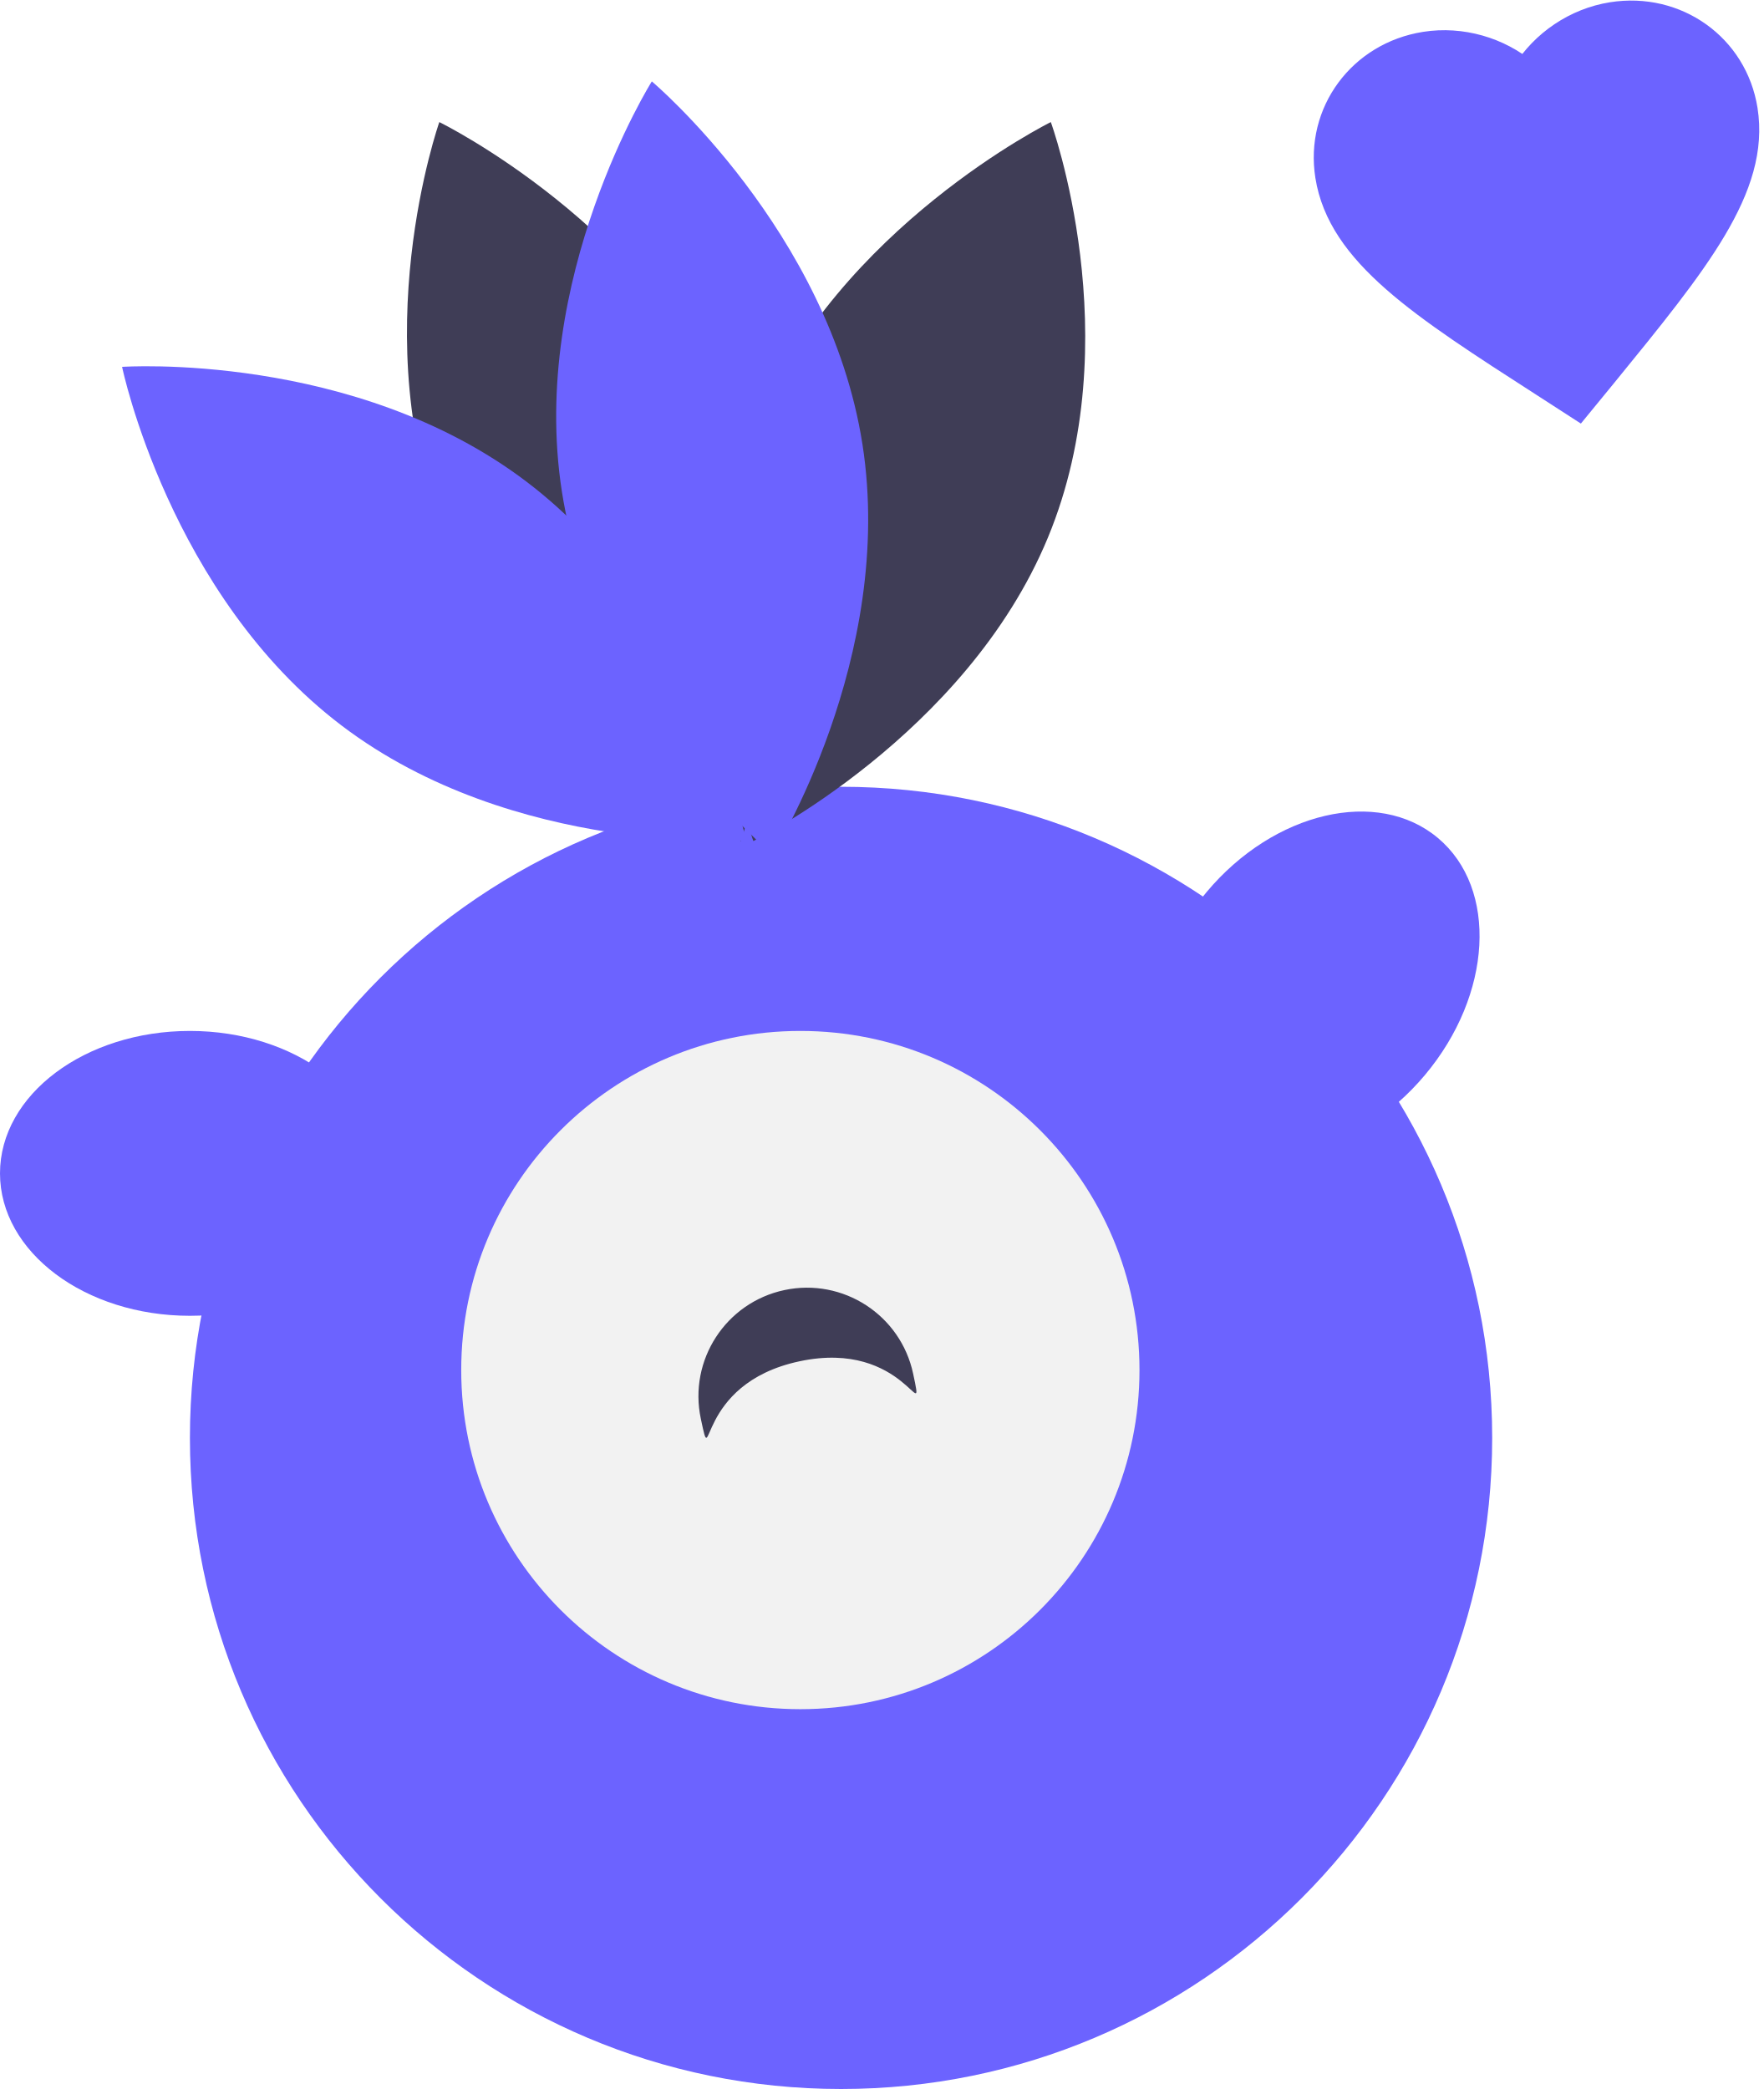
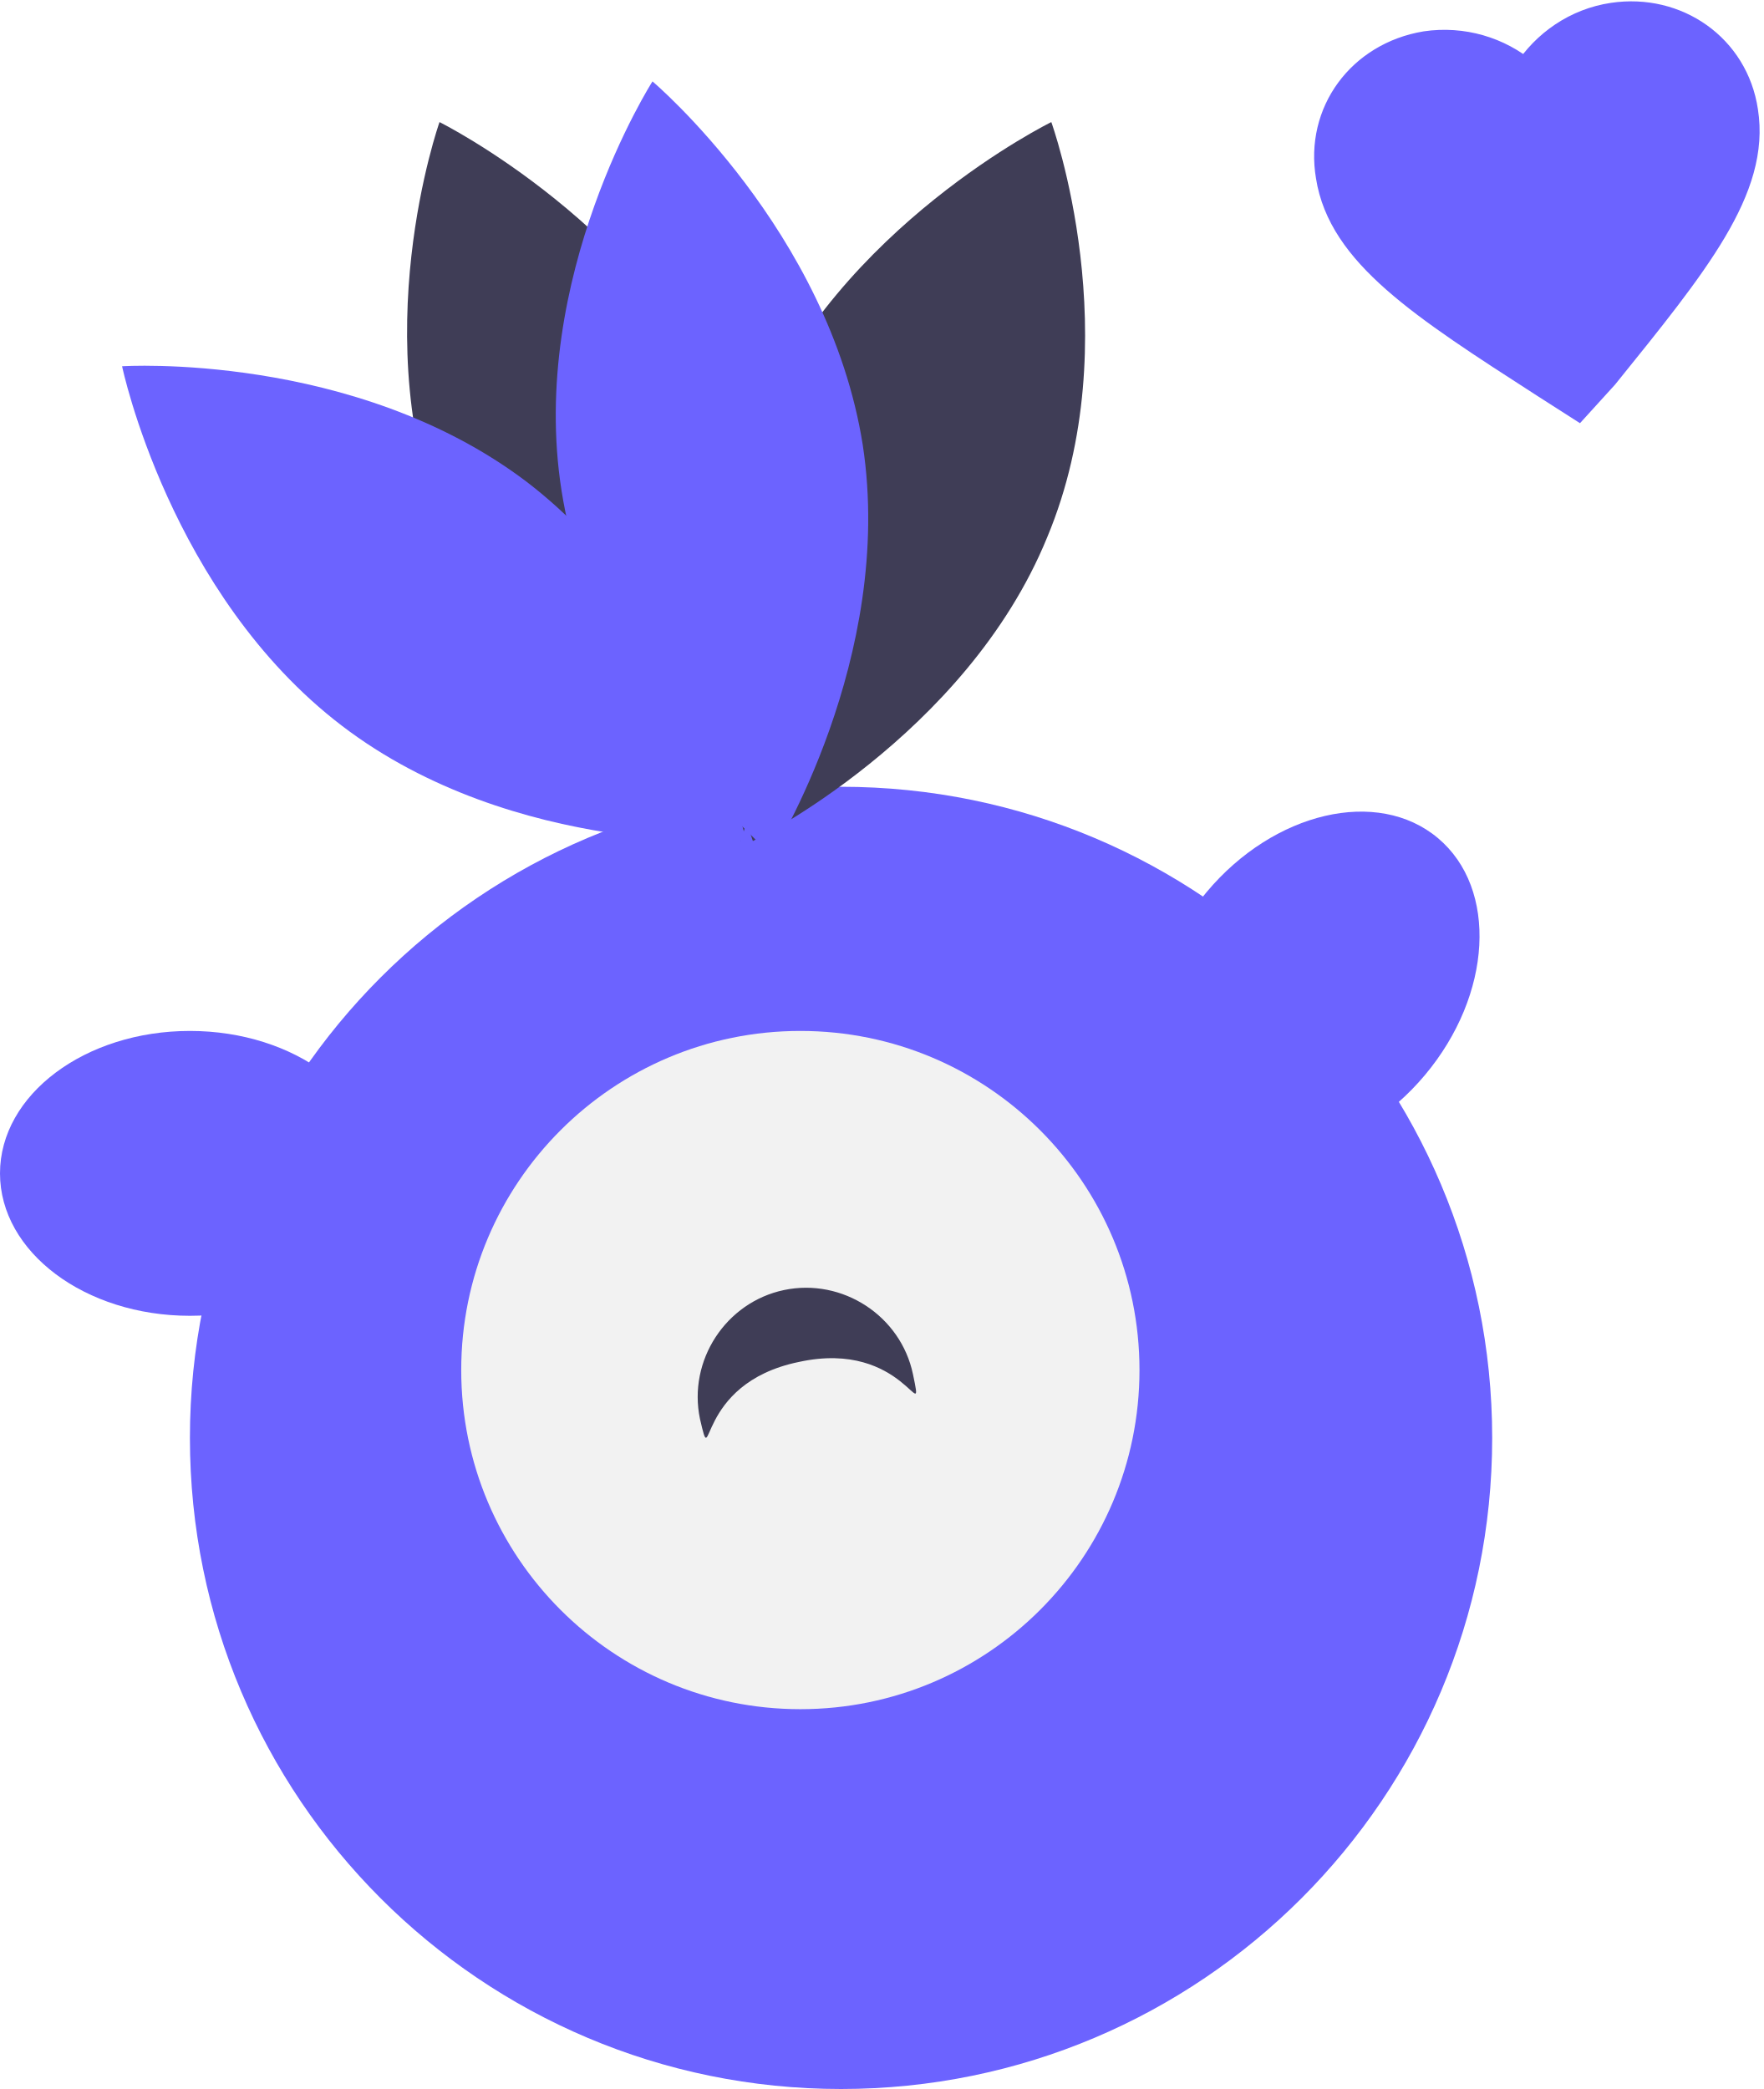
- <svg xmlns="http://www.w3.org/2000/svg" width="130px" height="154px" viewBox="0 0 130 154" version="1.1">
-   <g id="Newsletter-Interface" stroke="none" stroke-width="1" fill="none" fill-rule="evenodd">
+ <svg xmlns="http://www.w3.org/2000/svg" version="1.1" id="Capa_1" x="0px" y="0px" viewBox="0 0 130 154" style="enable-background:new 0 0 130 154;" xml:space="preserve">
+   <style type="text/css">
+ 	.st0{fill:#6C63FF;}
+ 	.st1{fill-rule:evenodd;clip-rule:evenodd;fill:#6C63FF;stroke:#6C63FF;stroke-width:2;stroke-linecap:square;}
+ 	.st2{fill:#3F3D56;}
+ 	.st3{fill:#F2F2F2;}
+ </style>
+   <g id="Newsletter-Interface">
    <g id="Newsletter---Thank-you" transform="translate(-1018, -203)">
      <g id="Illustration-Thank-you" transform="translate(1018, 202)">
-         <g id="Illustration/Thank-you/Desktop">
+         <g>
          <g id="Illustration">
-             <circle id="Oval" fill="#6C63FF" fill-rule="nonzero" cx="62" cy="107" r="48" />
-             <g id="favourite" transform="translate(96, 0)" fill="#6C63FF" stroke="#6C63FF" stroke-linecap="square" stroke-width="2">
-               <path d="M18.14,31.073 L15.892,29.058 C7.91,21.933 2.64,17.233 2.64,11.465 C2.64,6.765 6.391,3.073 11.165,3.073 C13.862,3.073 16.45,4.309 18.14,6.262 C19.829,4.309 22.418,3.073 25.115,3.073 C29.889,3.073 33.64,6.765 33.64,11.465 C33.64,17.233 28.37,21.933 20.387,29.074 L18.14,31.073 Z" id="Path" transform="translate(18.13982, 17.07263) rotate(-9) translate(-18.13982, -17.07263) " />
+             <circle id="Oval" class="st0" cx="62" cy="107" r="48" />
+             <g id="favourite" transform="translate(96, 0)">
+               <path id="Path" class="st1" d="M20.3,30.9l-2.5-1.6C8.8,23.5,2.9,19.7,2,14C1.2,9.3,4.3,5.1,9.1,4.3c2.7-0.4,5.4,0.4,7.4,2.1        c1.4-2.2,3.7-3.8,6.4-4.2c4.7-0.7,9,2.3,9.7,7c0.9,5.7-3.6,11.2-10.3,19.5L20.3,30.9z" />
            </g>
-             <path d="M32.855,40.722 C38.993,55.357 54.614,63 54.614,63 C54.614,63 60.283,46.914 54.145,32.278 C48.007,17.643 32.386,10 32.386,10 C32.386,10 26.717,26.086 32.855,40.722 Z" id="Path" fill="#3F3D56" fill-rule="nonzero" />
-             <path d="M38.814,36.51 C51.517,46.151 55,62.955 55,62.955 C55,62.955 37.888,64.13 25.186,54.49 C12.483,44.85 9,28.045 9,28.045 C9,28.045 26.112,26.87 38.814,36.51 Z" id="Path" fill="#6C63FF" fill-rule="nonzero" />
-             <path d="M55.747,32.377 C49.692,47.012 55.536,63 55.536,63 C55.536,63 71.197,55.259 77.253,40.623 C83.308,25.988 77.464,10 77.464,10 C77.464,10 61.803,17.741 55.747,32.377 Z" id="Path" fill="#3F3D56" fill-rule="nonzero" />
-             <path d="M63.578,33.754 C66.036,49.494 56.949,64 56.949,64 C56.949,64 43.879,52.987 41.422,37.246 C38.964,21.506 48.051,7 48.051,7 C48.051,7 61.121,18.013 63.578,33.754 Z" id="Path" fill="#6C63FF" fill-rule="nonzero" />
-             <circle id="Oval" fill="#F2F2F2" fill-rule="nonzero" cx="59" cy="102" r="25" />
-             <path d="M58.808,101.367 C66.808,101.367 66.808,108.418 66.808,104 C66.808,99.582 63.226,96 58.808,96 C54.39,96 50.808,99.582 50.808,104 C50.808,108.418 50.808,101.367 58.808,101.367 Z" id="Oval" fill="#3F3D56" fill-rule="nonzero" transform="translate(58.80811, 100.7276) rotate(-12) translate(-58.80811, -100.7276) " />
-             <ellipse id="Oval" fill="#6C63FF" fill-rule="nonzero" transform="translate(97, 73.5) rotate(-50) translate(-97, -73.5) " cx="97" cy="73.5" rx="14" ry="10.5" />
-             <ellipse id="Oval-Copy" fill="#6C63FF" fill-rule="nonzero" cx="14" cy="87.5" rx="14" ry="10.5" />
+             <path class="st2" d="M32.9,40.7C39,55.4,54.6,63,54.6,63s5.7-16.1-0.5-30.7S32.4,10,32.4,10S26.7,26.1,32.9,40.7z" />
+             <path class="st0" d="M38.8,36.5C51.5,46.2,55,63,55,63s-17.1,1.2-29.8-8.5S9,28,9,28S26.1,26.9,38.8,36.5z" />
+             <path class="st2" d="M55.7,32.4C49.7,47,55.5,63,55.5,63s15.7-7.7,21.7-22.4C83.3,26,77.5,10,77.5,10S61.8,17.7,55.7,32.4z" />
+             <path class="st0" d="M63.6,33.8C66,49.5,56.9,64,56.9,64S43.9,53,41.4,37.2S48.1,7,48.1,7S61.1,18,63.6,33.8z" />
+             <circle class="st3" cx="59" cy="102" r="25" />
+             <path class="st2" d="M58.9,101.4c7.8-1.7,9.3,5.2,8.4,0.9s-5.2-7.1-9.5-6.2c-4.3,0.9-7.1,5.2-6.2,9.5       C52.6,109.9,51.1,103,58.9,101.4z" />
+             <ellipse transform="matrix(0.6428 -0.766 0.766 0.6428 -21.6547 100.5614)" class="st0" cx="97" cy="73.5" rx="14" ry="10.5" />
+             <ellipse id="Oval-Copy" class="st0" cx="14" cy="87.5" rx="14" ry="10.5" />
          </g>
        </g>
      </g>
    </g>
  </g>
</svg>
